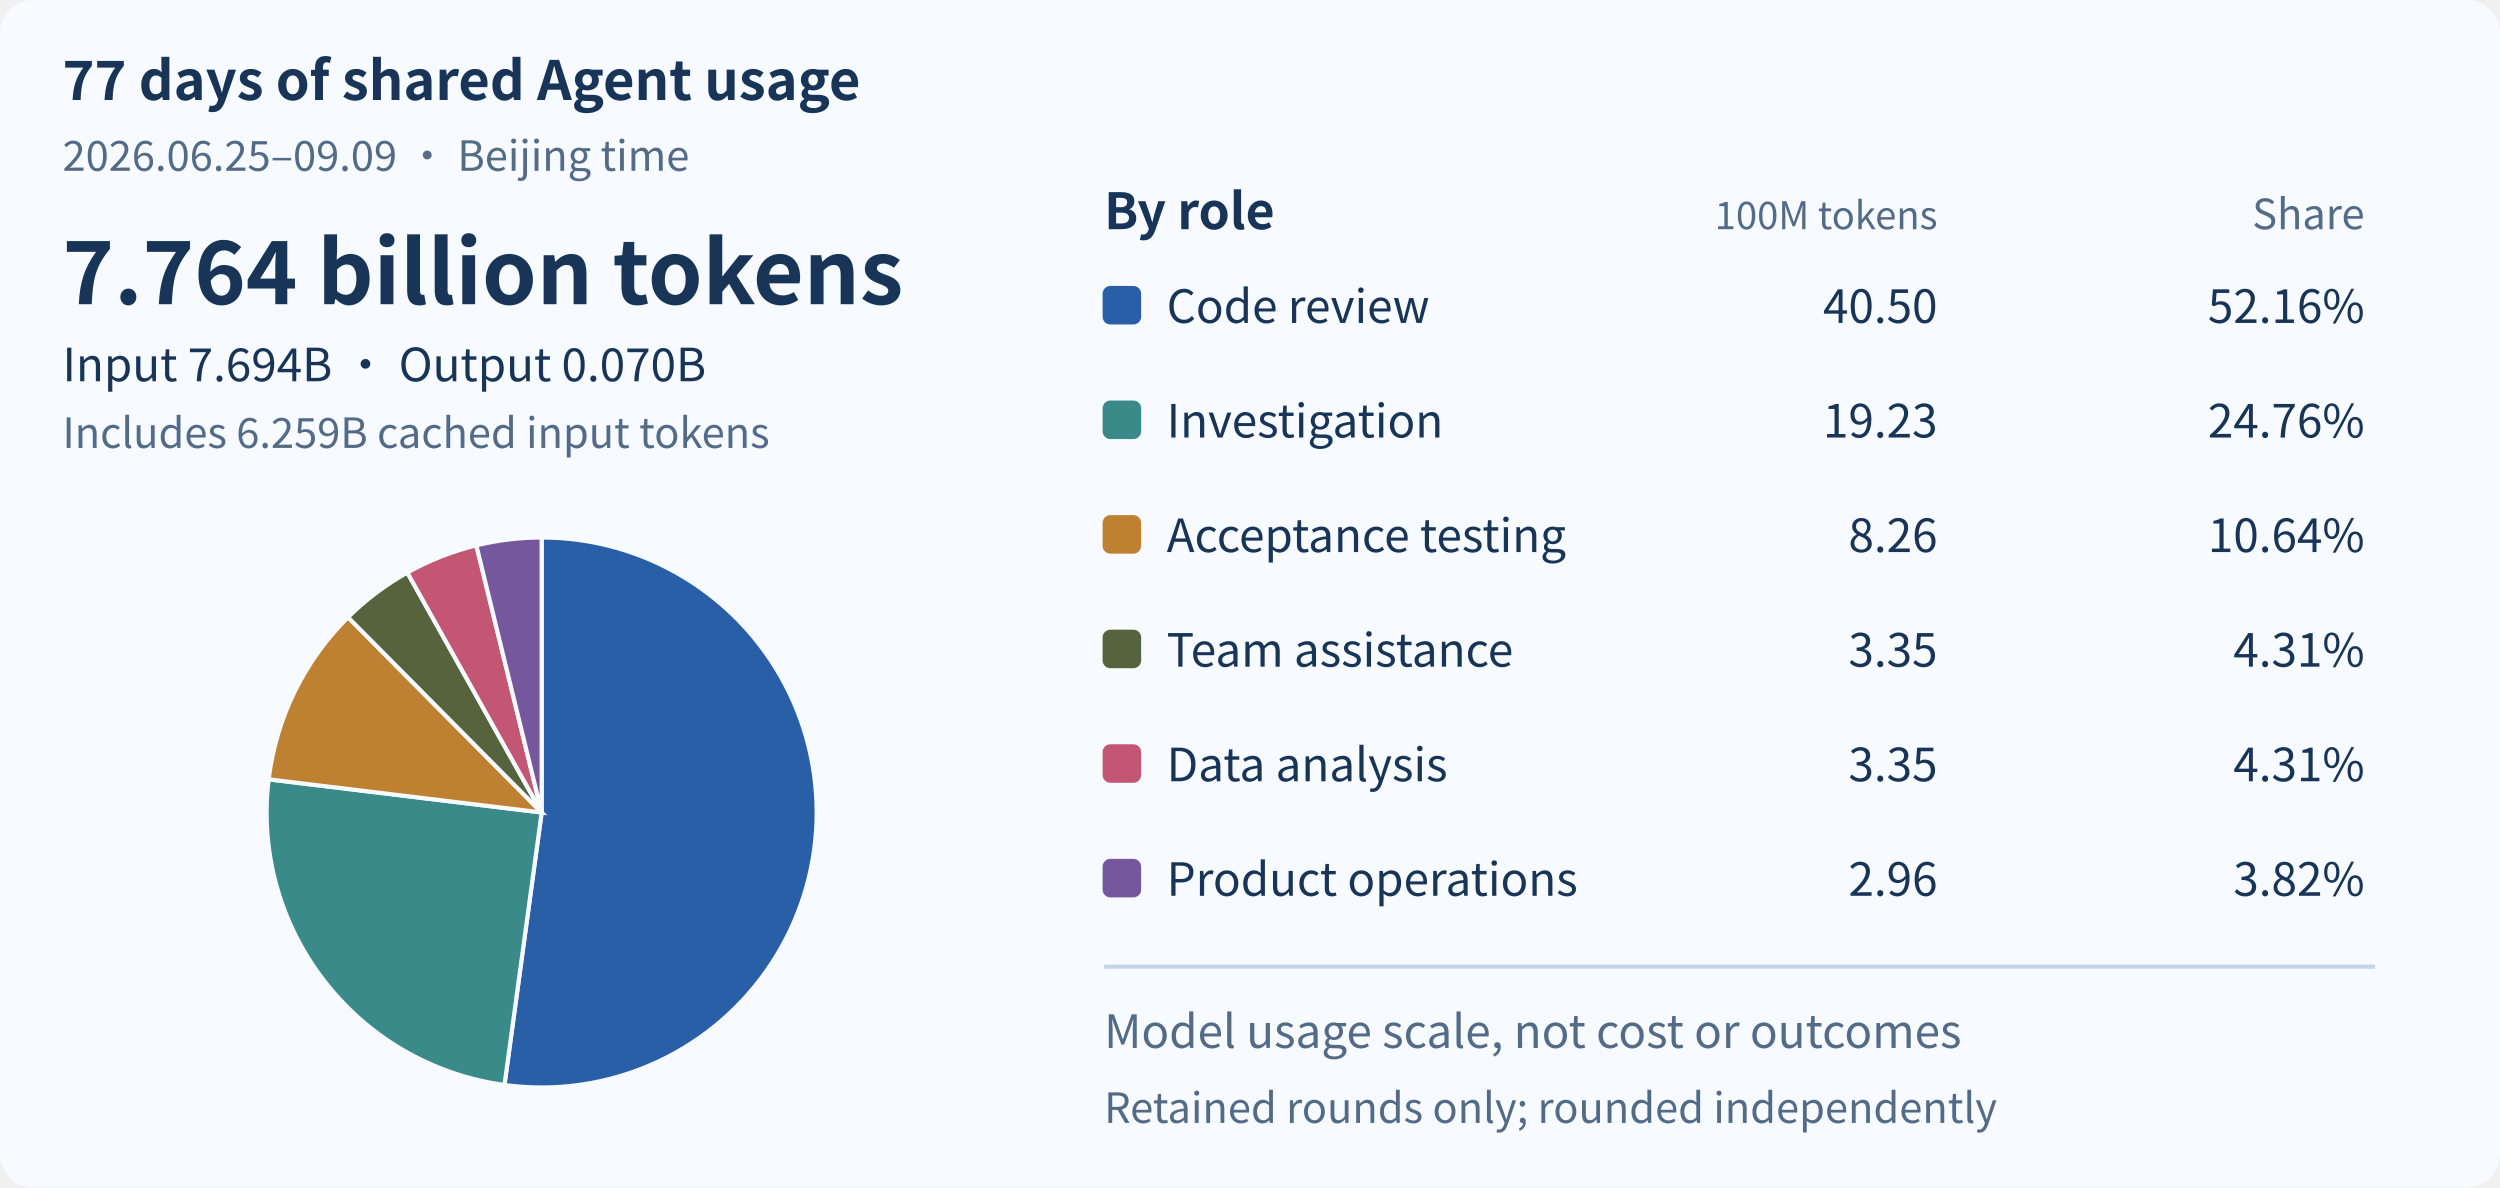
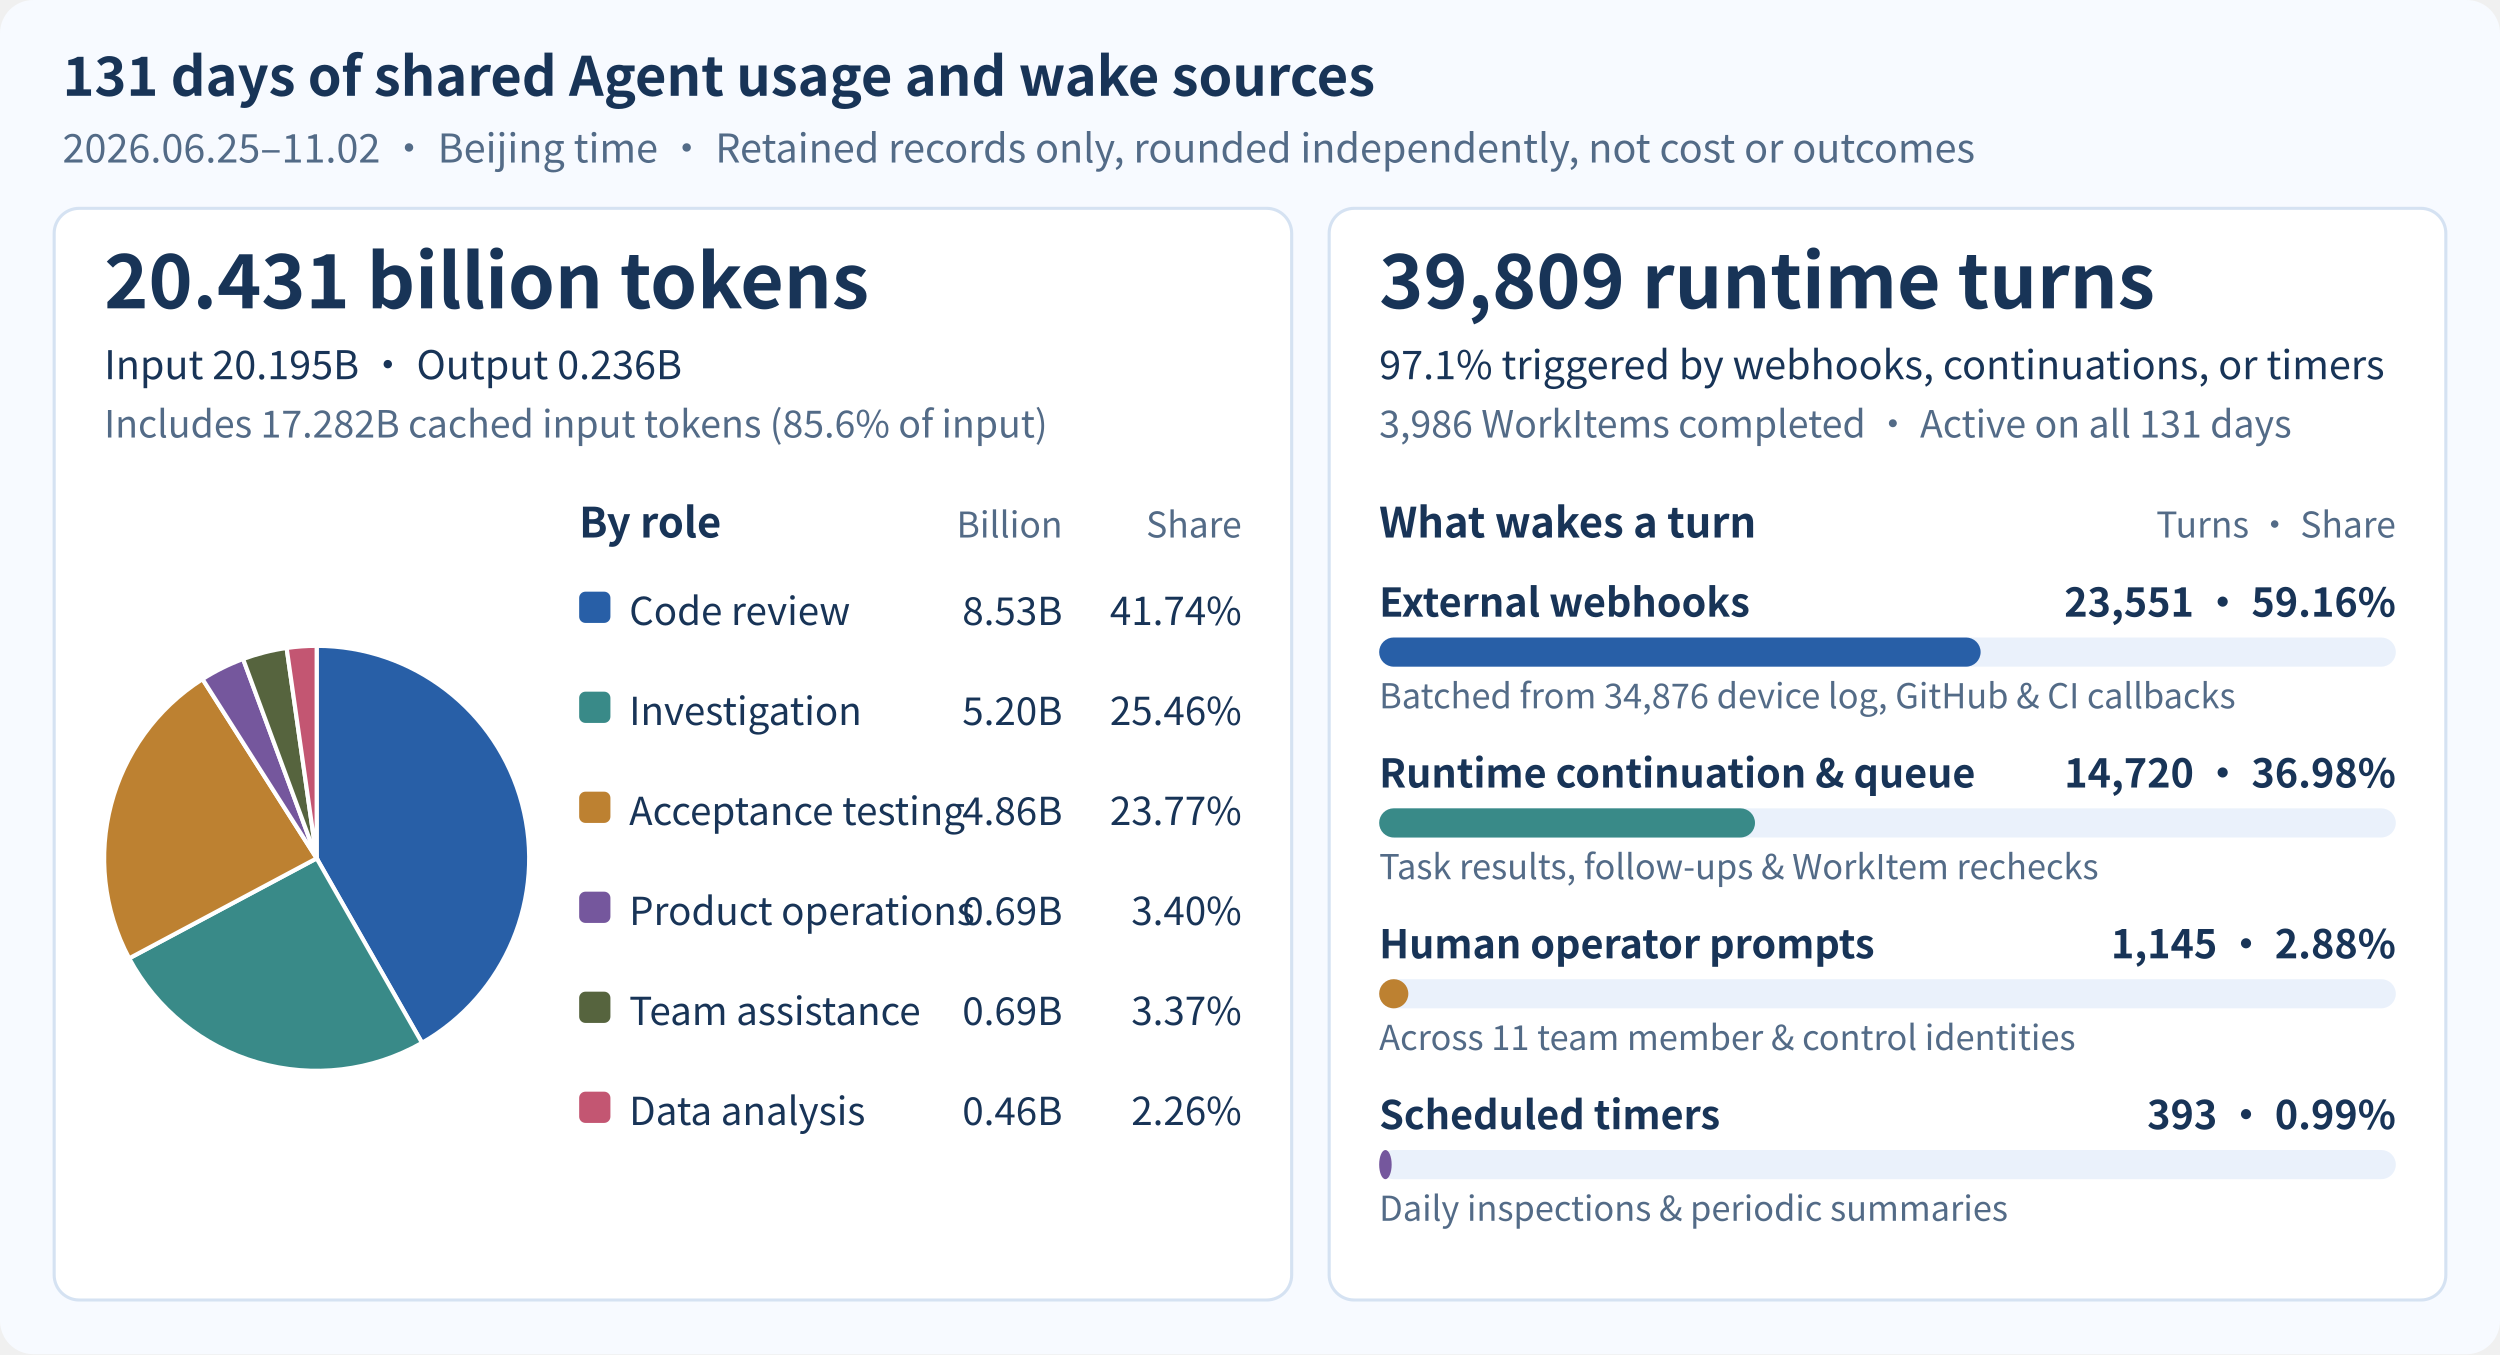
- <svg xmlns="http://www.w3.org/2000/svg" width="1200" height="570" viewBox="0 0 1200 570" role="img" aria-labelledby="title desc">
-   <defs>
-     <marker id="arrow" markerWidth="9" markerHeight="9" refX="8" refY="4.5" orient="auto">
-       <path d="M1 1 L8 4.5 L1 8" fill="none" stroke="#285fa7" stroke-width="1.5" />
-     </marker>
-   </defs>
-   <rect width="1200" height="570" rx="16" fill="#f7faff" />
+ <svg xmlns="http://www.w3.org/2000/svg" width="1200" height="650" viewBox="0 0 1200 650" role="img" aria-labelledby="title desc">
+   <rect width="1200" height="650" rx="16" fill="#f7faff" />
  <g font-family="Noto Sans CJK SC, sans-serif" fill="#183457">
-     <text x="30" y="48" font-size="26" fill="#183457" font-weight="600" text-anchor="start">77 days of shared Agent usage</text>
-     <text x="30" y="82" font-size="20" fill="#536b87" font-weight="400" text-anchor="start">2026.06.25–09.09 · Beijing time</text>
-     <text x="30" y="146" font-size="42" fill="#183457" font-weight="600" text-anchor="start">7.764 billion tokens</text>
-     <text x="30" y="183" font-size="22" fill="#183457" font-weight="400" text-anchor="start">Input 7.694B · Output 0.070B</text>
-     <text x="30" y="215" font-size="20" fill="#536b87" font-weight="400" text-anchor="start">Includes 6.259B cached input tokens</text>
-     <path d="M260 390 L260.000 258.000 A132 132 0 1 1 242.144 520.787 Z" fill="#285fa7" stroke="#f7faff" stroke-width="2" />
-     <path d="M260 390 L242.144 520.787 A132 132 0 0 1 128.962 374.092 Z" fill="#398a88" stroke="#f7faff" stroke-width="2" />
-     <path d="M260 390 L128.962 374.092 A132 132 0 0 1 167.040 296.285 Z" fill="#bd8131" stroke="#f7faff" stroke-width="2" />
-     <path d="M260 390 L167.040 296.285 A132 132 0 0 1 195.503 274.830 Z" fill="#56643e" stroke="#f7faff" stroke-width="2" />
-     <path d="M260 390 L195.503 274.830 A132 132 0 0 1 228.650 261.777 Z" fill="#c35672" stroke="#f7faff" stroke-width="2" />
-     <path d="M260 390 L228.650 261.777 A132 132 0 0 1 260.000 258.000 Z" fill="#75579d" stroke="#f7faff" stroke-width="2" />
-     <text x="530" y="110" font-size="24" fill="#183457" font-weight="600" text-anchor="start">By role</text>
-     <text x="930" y="110" font-size="18.333" fill="#536b87" font-weight="400" text-anchor="end">100M tokens</text>
-     <text x="1135" y="110" font-size="20" fill="#536b87" font-weight="400" text-anchor="end">Share</text>
-     <rect x="530" y="138" width="17" height="17" rx="3" fill="#285fa7" stroke="#285fa7" stroke-width="1.5" />
-     <text x="560" y="155" font-size="22" fill="#183457" font-weight="400" text-anchor="start">Code review</text>
-     <text x="930" y="155" font-size="22" fill="#183457" font-weight="400" text-anchor="end">40.50</text>
-     <text x="1135" y="155" font-size="22" fill="#183457" font-weight="400" text-anchor="end">52.16%</text>
-     <rect x="530" y="193" width="17" height="17" rx="3" fill="#398a88" stroke="#398a88" stroke-width="1.5" />
-     <text x="560" y="210" font-size="22" fill="#183457" font-weight="400" text-anchor="start">Investigation</text>
-     <text x="930" y="210" font-size="22" fill="#183457" font-weight="400" text-anchor="end">19.23</text>
-     <text x="1135" y="210" font-size="22" fill="#183457" font-weight="400" text-anchor="end">24.76%</text>
-     <rect x="530" y="248" width="17" height="17" rx="3" fill="#bd8131" stroke="#bd8131" stroke-width="1.5" />
-     <text x="560" y="265" font-size="22" fill="#183457" font-weight="400" text-anchor="start">Acceptance testing</text>
-     <text x="930" y="265" font-size="22" fill="#183457" font-weight="400" text-anchor="end">8.26</text>
-     <text x="1135" y="265" font-size="22" fill="#183457" font-weight="400" text-anchor="end">10.64%</text>
-     <rect x="530" y="303" width="17" height="17" rx="3" fill="#56643e" stroke="#56643e" stroke-width="1.5" />
-     <text x="560" y="320" font-size="22" fill="#183457" font-weight="400" text-anchor="start">Team assistance</text>
-     <text x="930" y="320" font-size="22" fill="#183457" font-weight="400" text-anchor="end">3.35</text>
-     <text x="1135" y="320" font-size="22" fill="#183457" font-weight="400" text-anchor="end">4.31%</text>
-     <rect x="530" y="358" width="17" height="17" rx="3" fill="#c35672" stroke="#c35672" stroke-width="1.5" />
-     <text x="560" y="375" font-size="22" fill="#183457" font-weight="400" text-anchor="start">Data analysis</text>
-     <text x="930" y="375" font-size="22" fill="#183457" font-weight="400" text-anchor="end">3.35</text>
-     <text x="1135" y="375" font-size="22" fill="#183457" font-weight="400" text-anchor="end">4.31%</text>
-     <rect x="530" y="413" width="17" height="17" rx="3" fill="#75579d" stroke="#75579d" stroke-width="1.5" />
-     <text x="560" y="430" font-size="22" fill="#183457" font-weight="400" text-anchor="start">Product operations</text>
-     <text x="930" y="430" font-size="22" fill="#183457" font-weight="400" text-anchor="end">2.96</text>
-     <text x="1135" y="430" font-size="22" fill="#183457" font-weight="400" text-anchor="end">3.82%</text>
-     <path d="M530 464 H1140" fill="none" stroke="#c4d3e6" stroke-width="2" />
-     <text x="530" y="503" font-size="22" fill="#536b87" font-weight="400" text-anchor="start">Model usage scale, not cost or outcomes</text>
-     <text x="530" y="539" font-size="20" fill="#536b87" font-weight="400" text-anchor="start">Retained rounds only; rounded independently</text>
+     <text x="30" y="46" font-size="26" fill="#183457" font-weight="600">131 days of shared Agent usage and wake sources</text>
+     <text x="30" y="78" font-size="19" fill="#536b87" font-weight="400">2026.06.25–11.02 · Beijing time · Retained records only, rounded independently, not cost or outcomes</text>
+     <rect x="26" y="100" width="594" height="524" rx="12" fill="#ffffff" stroke="#d5e2f2" stroke-width="1.5" />
+     <text x="50" y="148" font-size="36" fill="#183457" font-weight="600">20.431 billion tokens</text>
+     <text x="50" y="182" font-size="19" fill="#183457" font-weight="400">Input 20.195B · Output 0.236B</text>
+     <text x="50" y="210" font-size="18" fill="#536b87" font-weight="400">Includes 17.282B cached input tokens (85.6% of input)</text>
+     <path d="M152 412 L152.000 310.000 A102 102 0 0 1 202.580 500.576 Z" fill="#285fa7" stroke="#ffffff" stroke-width="2" />
+     <path d="M152 412 L202.580 500.576 A102 102 0 0 1 62.000 460.000 Z" fill="#398a88" stroke="#ffffff" stroke-width="2" />
+     <path d="M152 412 L62.000 460.000 A102 102 0 0 1 97.210 325.965 Z" fill="#bd8131" stroke="#ffffff" stroke-width="2" />
+     <path d="M152 412 L97.210 325.965 A102 102 0 0 1 116.675 316.312 Z" fill="#75579d" stroke="#ffffff" stroke-width="2" />
+     <path d="M152 412 L116.675 316.312 A102 102 0 0 1 137.577 311.025 Z" fill="#56643e" stroke="#ffffff" stroke-width="2" />
+     <path d="M152 412 L137.577 311.025 A102 102 0 0 1 152.000 310.000 Z" fill="#c35672" stroke="#ffffff" stroke-width="2" />
+     <text x="278" y="258" font-size="20" fill="#183457" font-weight="600">By role</text>
+     <text x="510" y="258" font-size="17" fill="#536b87" font-weight="400" text-anchor="end">Billion</text>
+     <text x="596" y="258" font-size="17" fill="#536b87" font-weight="400" text-anchor="end">Share</text>
+     <rect x="278" y="284" width="15" height="15" rx="3" fill="#285fa7" />
+     <text x="302" y="300" font-size="18.5" fill="#183457" font-weight="400">Code review</text>
+     <text x="510" y="300" font-size="18.5" fill="#183457" font-weight="400" text-anchor="end">8.53B</text>
+     <text x="596" y="300" font-size="18.5" fill="#183457" font-weight="400" text-anchor="end">41.74%</text>
+     <rect x="278" y="332" width="15" height="15" rx="3" fill="#398a88" />
+     <text x="302" y="348" font-size="18.5" fill="#183457" font-weight="400">Investigation</text>
+     <text x="510" y="348" font-size="18.5" fill="#183457" font-weight="400" text-anchor="end">5.20B</text>
+     <text x="596" y="348" font-size="18.5" fill="#183457" font-weight="400" text-anchor="end">25.46%</text>
+     <rect x="278" y="380" width="15" height="15" rx="3" fill="#bd8131" />
+     <text x="302" y="396" font-size="18.5" fill="#183457" font-weight="400">Acceptance testing</text>
+     <text x="510" y="396" font-size="18.5" fill="#183457" font-weight="400" text-anchor="end">4.86B</text>
+     <text x="596" y="396" font-size="18.5" fill="#183457" font-weight="400" text-anchor="end">23.77%</text>
+     <rect x="278" y="428" width="15" height="15" rx="3" fill="#75579d" />
+     <text x="302" y="444" font-size="18.5" fill="#183457" font-weight="400">Product operations</text>
+     <text x="510" y="444" font-size="18.5" fill="#183457" font-weight="400" text-anchor="end">0.69B</text>
+     <text x="596" y="444" font-size="18.5" fill="#183457" font-weight="400" text-anchor="end">3.40%</text>
+     <rect x="278" y="476" width="15" height="15" rx="3" fill="#56643e" />
+     <text x="302" y="492" font-size="18.5" fill="#183457" font-weight="400">Team assistance</text>
+     <text x="510" y="492" font-size="18.5" fill="#183457" font-weight="400" text-anchor="end">0.69B</text>
+     <text x="596" y="492" font-size="18.5" fill="#183457" font-weight="400" text-anchor="end">3.37%</text>
+     <rect x="278" y="524" width="15" height="15" rx="3" fill="#c35672" />
+     <text x="302" y="540" font-size="18.5" fill="#183457" font-weight="400">Data analysis</text>
+     <text x="510" y="540" font-size="18.5" fill="#183457" font-weight="400" text-anchor="end">0.46B</text>
+     <text x="596" y="540" font-size="18.5" fill="#183457" font-weight="400" text-anchor="end">2.26%</text>
+     <rect x="638" y="100" width="536" height="524" rx="12" fill="#ffffff" stroke="#d5e2f2" stroke-width="1.5" />
+     <text x="662" y="148" font-size="36" fill="#183457" font-weight="600">39,809 runtime turns</text>
+     <text x="662" y="182" font-size="19" fill="#183457" font-weight="400">97.1% triggered by webhooks, continuations, or timers</text>
+     <text x="662" y="210" font-size="18" fill="#536b87" font-weight="400">3,986 WorkItems completed · Active on all 131 days</text>
+     <text x="662" y="258" font-size="20" fill="#183457" font-weight="600">What wakes a turn</text>
+     <text x="1150" y="258" font-size="17" fill="#536b87" font-weight="400" text-anchor="end">Turns · Share</text>
+     <text x="662" y="296" font-size="19" fill="#183457" font-weight="600">External webhooks</text>
+     <text x="1150" y="296" font-size="19" fill="#183457" font-weight="600" text-anchor="end">23,551 · 59.16%</text>
+     <rect x="662" y="306" width="488" height="14" rx="7" fill="#eaf1fb" />
+     <rect x="662" y="306" width="288.7" height="14" rx="7" fill="#285fa7" />
+     <text x="662" y="340" font-size="16.5" fill="#536b87" font-weight="400">Batched from 34,876 device log, GitHub &amp; CI callbacks</text>
+     <text x="662" y="378" font-size="19" fill="#183457" font-weight="600">Runtime continuation &amp; queue</text>
+     <text x="1150" y="378" font-size="19" fill="#183457" font-weight="600" text-anchor="end">14,720 · 36.98%</text>
+     <rect x="662" y="388" width="488" height="14" rx="7" fill="#eaf1fb" />
+     <rect x="662" y="388" width="180.4" height="14" rx="7" fill="#398a88" />
+     <text x="662" y="422" font-size="16.5" fill="#536b87" font-weight="400">Task results, follow-ups &amp; WorkItem rechecks</text>
+     <text x="662" y="460" font-size="19" fill="#183457" font-weight="600">Human operator prompts</text>
+     <text x="1150" y="460" font-size="19" fill="#183457" font-weight="600" text-anchor="end">1,145 · 2.88%</text>
+     <rect x="662" y="470" width="488" height="14" rx="7" fill="#eaf1fb" />
+     <rect x="662" y="470" width="14.0" height="14" rx="7" fill="#bd8131" />
+     <text x="662" y="504" font-size="16.5" fill="#536b87" font-weight="400">Across 11 team member &amp; control identities</text>
+     <text x="662" y="542" font-size="19" fill="#183457" font-weight="600">Scheduled timers</text>
+     <text x="1150" y="542" font-size="19" fill="#183457" font-weight="600" text-anchor="end">393 · 0.99%</text>
+     <rect x="662" y="552" width="488" height="14" rx="7" fill="#eaf1fb" />
+     <rect x="662" y="552" width="6.0" height="14" rx="7" fill="#75579d" />
+     <text x="662" y="586" font-size="16.5" fill="#536b87" font-weight="400">Daily inspections &amp; periodic summaries</text>
  </g>
</svg>
